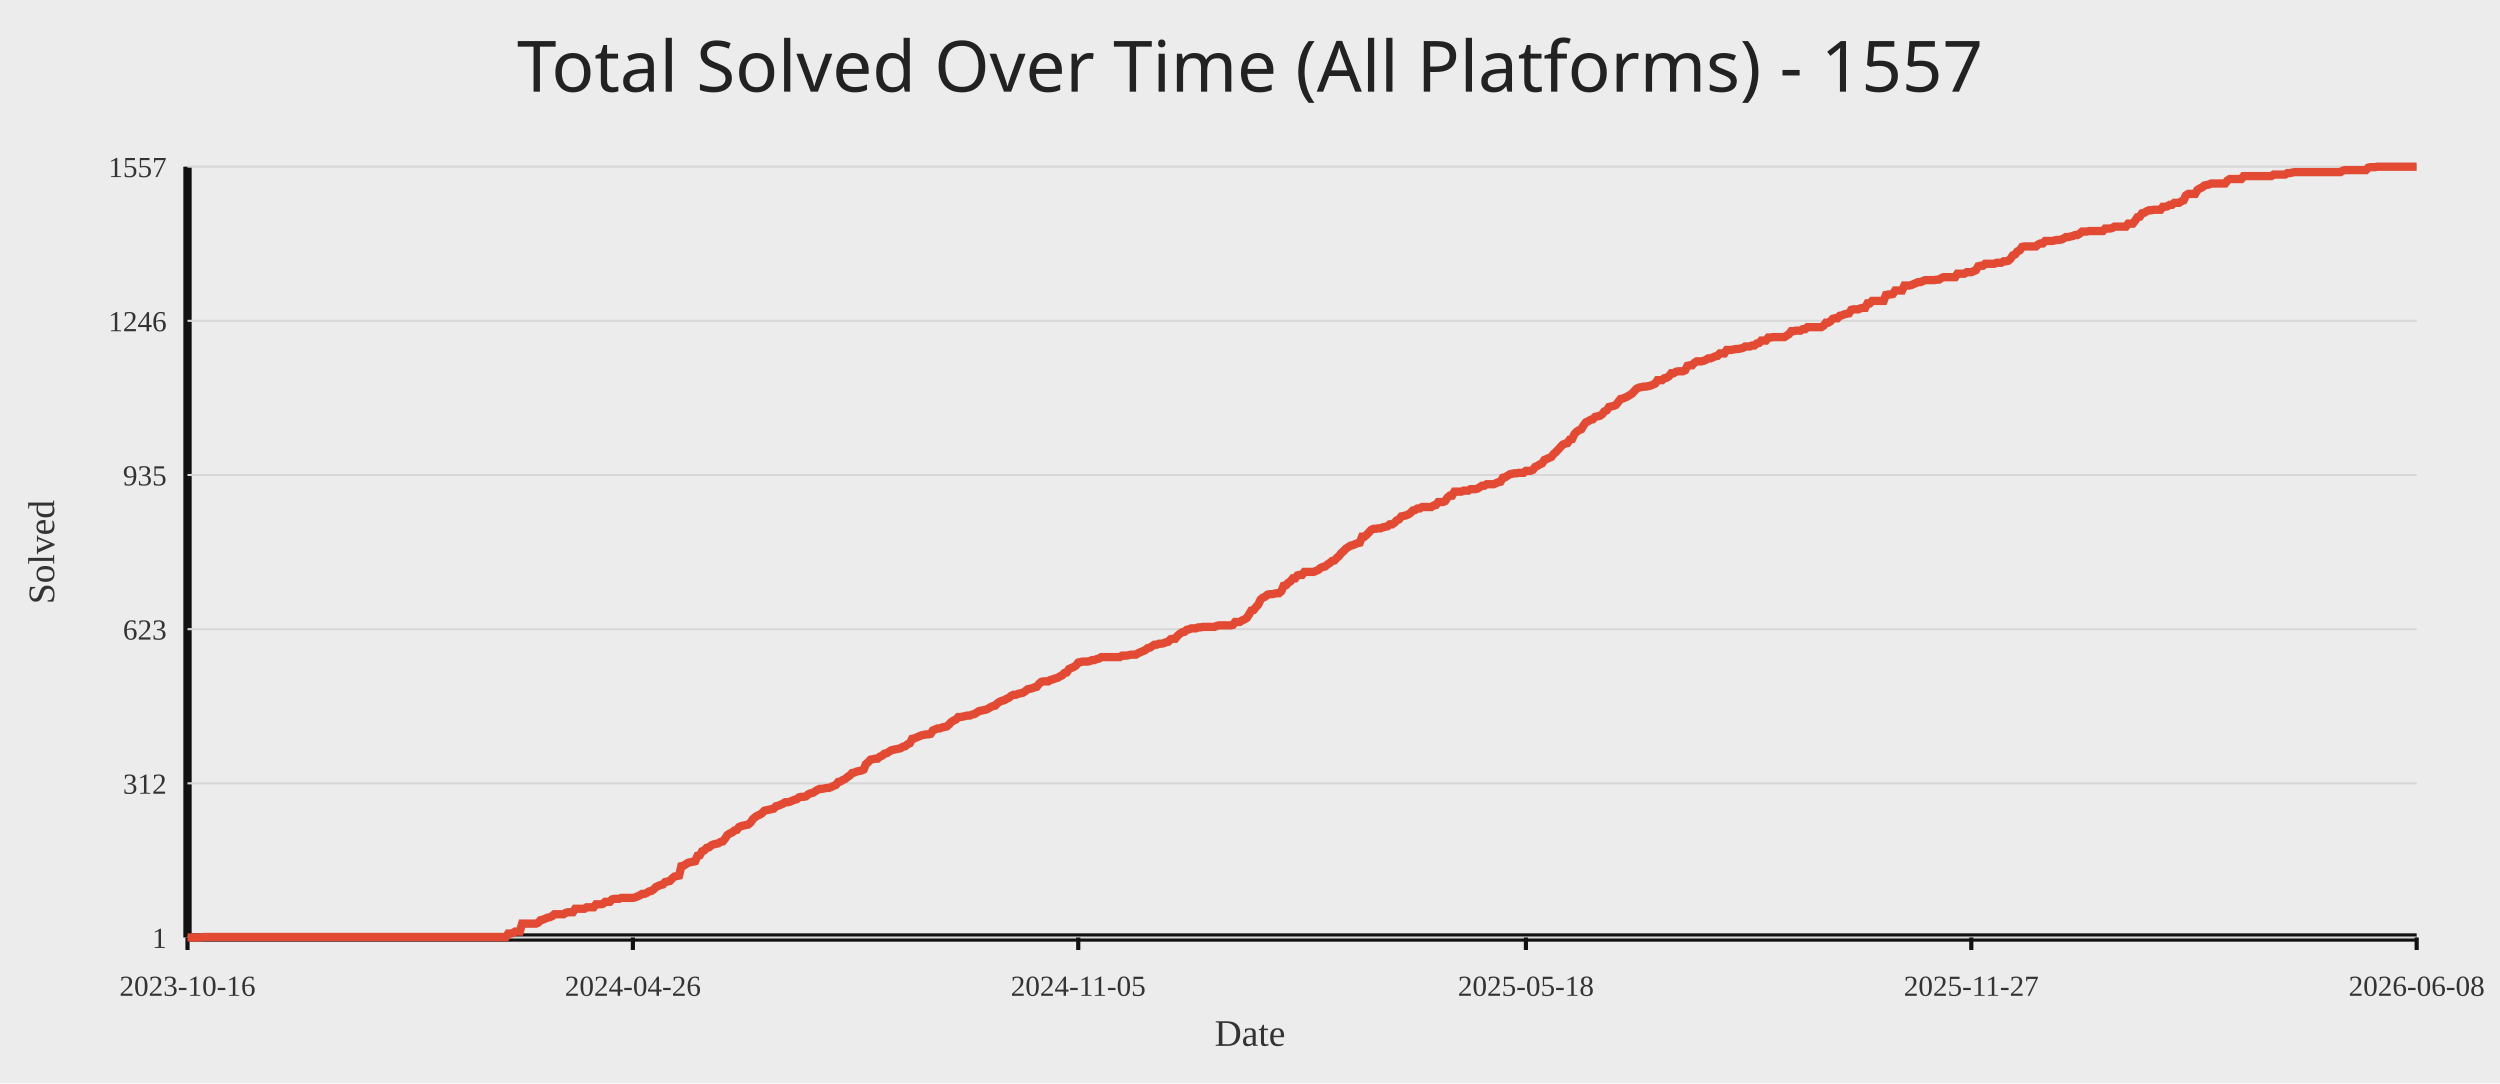
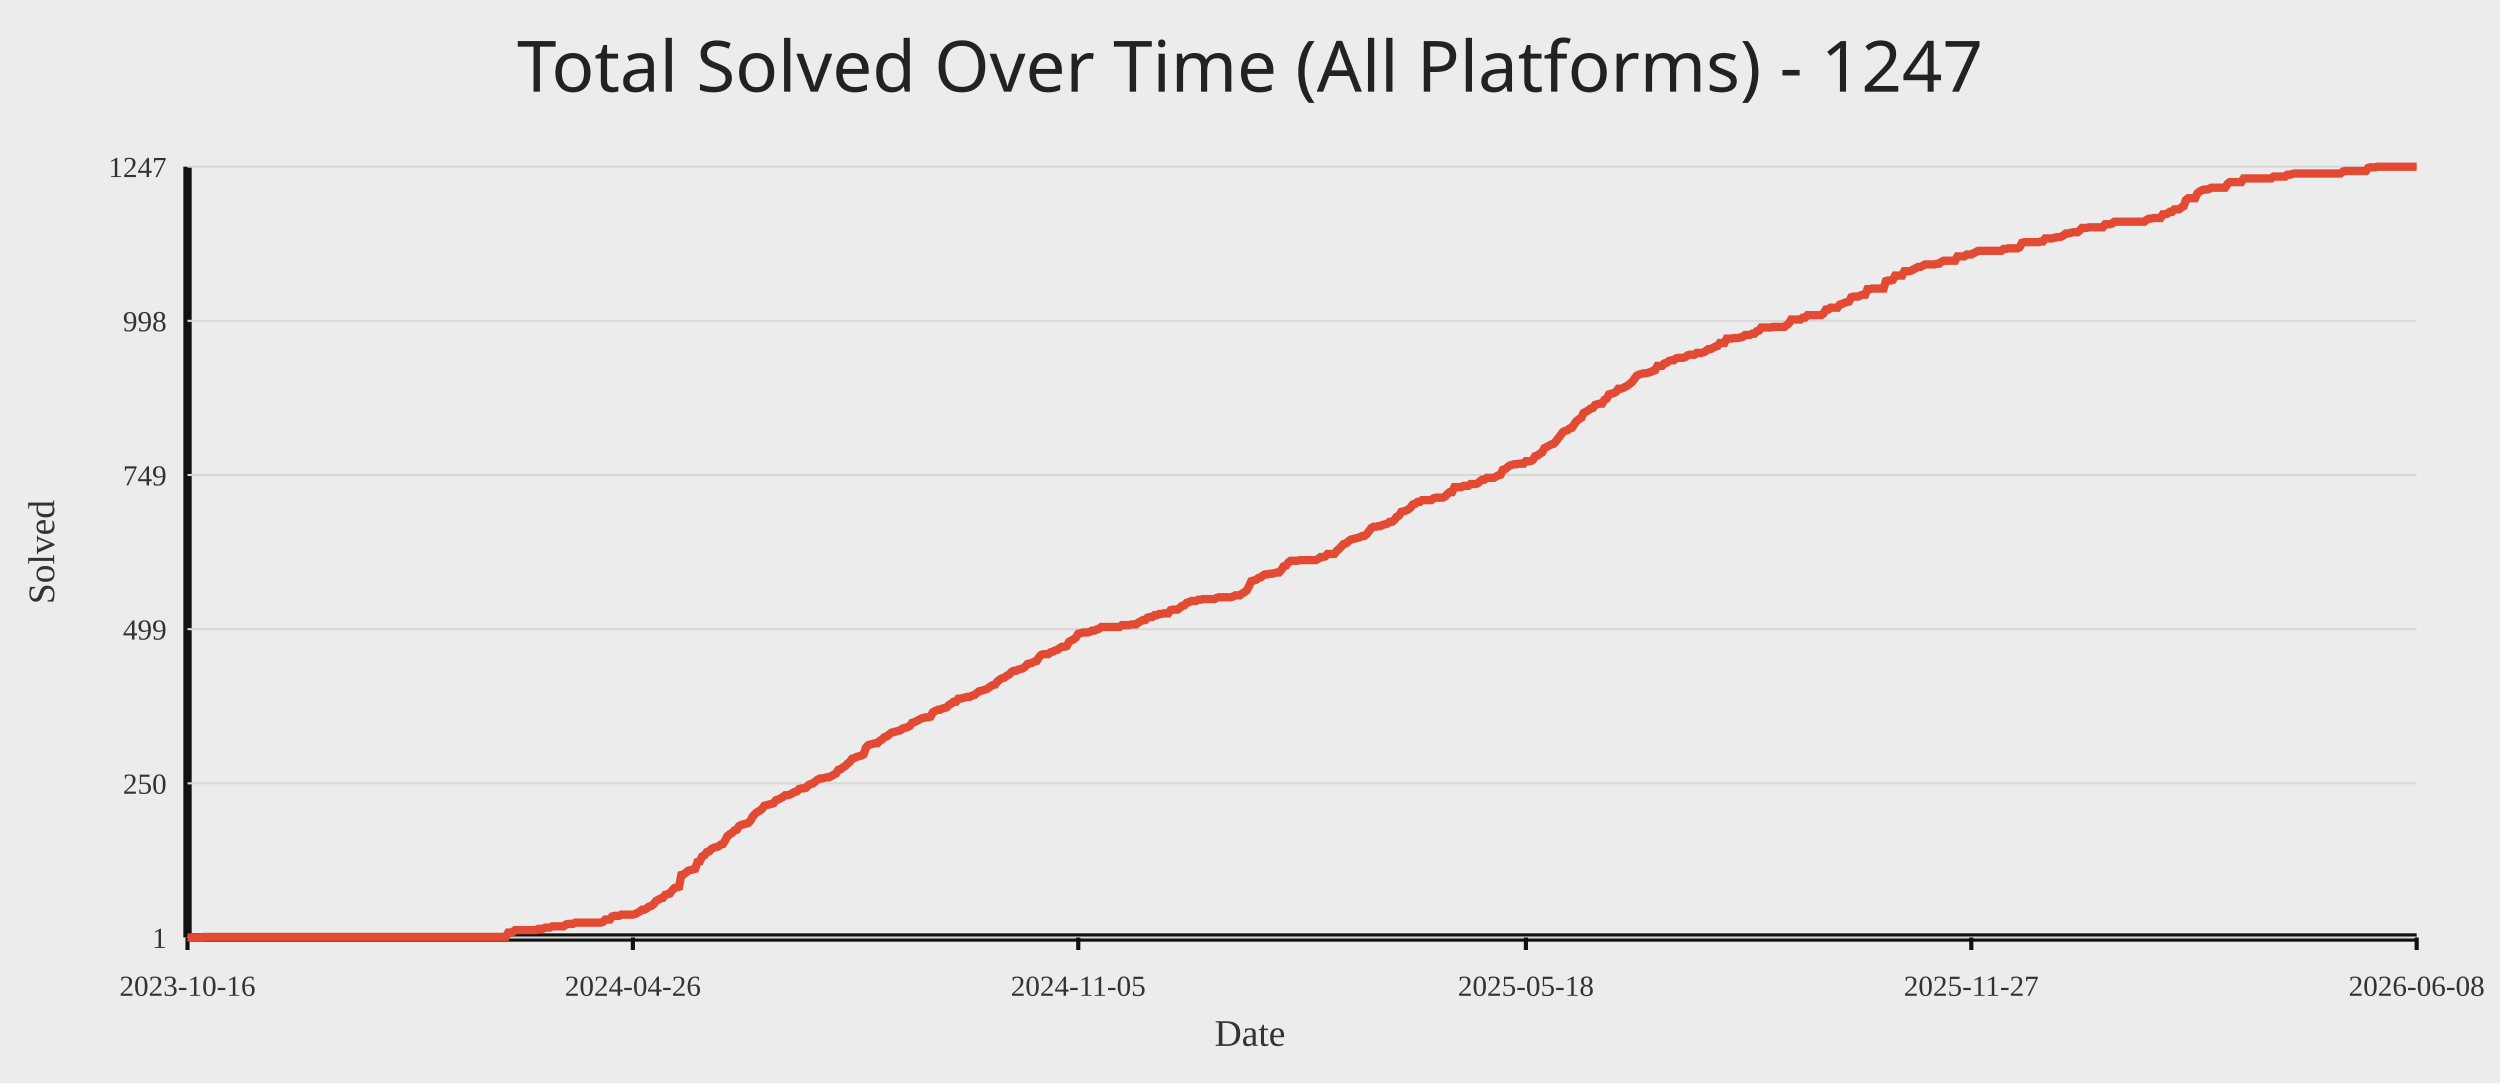
<svg xmlns="http://www.w3.org/2000/svg" width="1200" height="520">
  <rect width="100%" height="100%" fill="#ececec" />
-   <text x="50%" y="44" text-anchor="middle" fill="#222" font-size="34" font-family="Comic Sans MS, Segoe UI">Total Solved Over Time (All Platforms) - 1557</text>
+   <text x="50%" y="44" text-anchor="middle" fill="#222" font-size="34" font-family="Comic Sans MS, Segoe UI">Total Solved Over Time (All Platforms) - 1247</text>
  <line x1="90" y1="450" x2="1160" y2="450" stroke="#111" stroke-width="4" />
  <line x1="90" y1="80" x2="90" y2="450" stroke="#111" stroke-width="4" />
  <line x1="90" y1="450.00" x2="1160" y2="450.00" stroke="#d7d7d7" stroke-width="1" />
  <text x="80" y="455.00" text-anchor="end" fill="#333" font-size="14">1</text>
  <line x1="90" y1="376.00" x2="1160" y2="376.00" stroke="#d7d7d7" stroke-width="1" />
-   <text x="80" y="381.00" text-anchor="end" fill="#333" font-size="14">312</text>
+   <text x="80" y="381.00" text-anchor="end" fill="#333" font-size="14">250</text>
  <line x1="90" y1="302.00" x2="1160" y2="302.00" stroke="#d7d7d7" stroke-width="1" />
-   <text x="80" y="307.00" text-anchor="end" fill="#333" font-size="14">623</text>
+   <text x="80" y="307.00" text-anchor="end" fill="#333" font-size="14">499</text>
  <line x1="90" y1="228.00" x2="1160" y2="228.00" stroke="#d7d7d7" stroke-width="1" />
-   <text x="80" y="233.00" text-anchor="end" fill="#333" font-size="14">935</text>
+   <text x="80" y="233.00" text-anchor="end" fill="#333" font-size="14">749</text>
  <line x1="90" y1="154.00" x2="1160" y2="154.00" stroke="#d7d7d7" stroke-width="1" />
-   <text x="80" y="159.00" text-anchor="end" fill="#333" font-size="14">1246</text>
+   <text x="80" y="159.00" text-anchor="end" fill="#333" font-size="14">998</text>
  <line x1="90" y1="80.00" x2="1160" y2="80.00" stroke="#d7d7d7" stroke-width="1" />
-   <text x="80" y="85.00" text-anchor="end" fill="#333" font-size="14">1557</text>
+   <text x="80" y="85.00" text-anchor="end" fill="#333" font-size="14">1247</text>
  <line x1="90.00" y1="450" x2="90.00" y2="456" stroke="#111" stroke-width="2" />
  <text x="90.00" y="478" text-anchor="middle" fill="#333" font-size="14">2023-10-16</text>
  <line x1="303.78" y1="450" x2="303.78" y2="456" stroke="#111" stroke-width="2" />
  <text x="303.78" y="478" text-anchor="middle" fill="#333" font-size="14">2024-04-26</text>
  <line x1="517.56" y1="450" x2="517.56" y2="456" stroke="#111" stroke-width="2" />
  <text x="517.56" y="478" text-anchor="middle" fill="#333" font-size="14">2024-11-05</text>
  <line x1="732.44" y1="450" x2="732.44" y2="456" stroke="#111" stroke-width="2" />
  <text x="732.44" y="478" text-anchor="middle" fill="#333" font-size="14">2025-05-18</text>
  <line x1="946.22" y1="450" x2="946.22" y2="456" stroke="#111" stroke-width="2" />
  <text x="946.22" y="478" text-anchor="middle" fill="#333" font-size="14">2025-11-27</text>
  <line x1="1160.00" y1="450" x2="1160.00" y2="456" stroke="#111" stroke-width="2" />
  <text x="1160.00" y="478" text-anchor="middle" fill="#333" font-size="14">2026-06-08</text>
-   <polyline fill="none" stroke="#e24a33" stroke-width="4" points="90.00,450.00 91.11,450.00 92.22,450.00 93.32,450.00 94.43,450.00 95.54,450.00 96.65,450.00 97.75,449.76 98.86,449.76 99.97,449.76 101.08,449.76 102.18,449.76 103.29,449.76 104.40,449.76 105.51,449.76 106.61,449.76 107.72,449.76 108.83,449.76 109.94,449.76 111.05,449.76 112.15,449.76 113.26,449.76 114.37,449.76 115.48,449.76 116.58,449.76 117.69,449.76 118.80,449.76 119.91,449.76 121.01,449.76 122.12,449.76 123.23,449.76 124.34,449.76 125.45,449.76 126.55,449.76 127.66,449.76 128.77,449.76 129.88,449.76 130.98,449.76 132.09,449.76 133.20,449.76 134.31,449.76 135.41,449.76 136.52,449.76 137.63,449.76 138.74,449.76 139.84,449.76 140.95,449.76 142.06,449.76 143.17,449.76 144.28,449.76 145.38,449.76 146.49,449.76 147.60,449.76 148.71,449.76 149.81,449.76 150.92,449.76 152.03,449.76 153.14,449.76 154.24,449.76 155.35,449.76 156.46,449.76 157.57,449.76 158.67,449.76 159.78,449.76 160.89,449.76 162.00,449.76 163.11,449.76 164.21,449.76 165.32,449.76 166.43,449.76 167.54,449.76 168.64,449.76 169.75,449.76 170.86,449.76 171.97,449.76 173.07,449.76 174.18,449.76 175.29,449.76 176.40,449.76 177.51,449.76 178.61,449.76 179.72,449.76 180.83,449.76 181.94,449.76 183.04,449.76 184.15,449.76 185.26,449.76 186.37,449.76 187.47,449.76 188.58,449.76 189.69,449.76 190.80,449.76 191.90,449.76 193.01,449.76 194.12,449.76 195.23,449.76 196.34,449.76 197.44,449.76 198.55,449.76 199.66,449.76 200.77,449.76 201.87,449.76 202.98,449.76 204.09,449.76 205.20,449.76 206.30,449.76 207.41,449.76 208.52,449.76 209.63,449.76 210.73,449.76 211.84,449.76 212.95,449.76 214.06,449.76 215.17,449.76 216.27,449.76 217.38,449.76 218.49,449.76 219.60,449.76 220.70,449.76 221.81,449.76 222.92,449.76 224.03,449.76 225.13,449.76 226.24,449.76 227.35,449.76 228.46,449.76 229.57,449.76 230.67,449.76 231.78,449.76 232.89,449.76 234.00,449.76 235.10,449.76 236.21,449.76 237.32,449.76 238.43,449.76 239.53,449.76 240.64,449.76 241.75,449.76 242.86,449.76 243.96,448.10 245.07,448.10 246.18,447.86 247.29,447.15 248.40,447.15 249.50,447.15 250.61,443.34 251.72,443.34 252.83,443.34 253.93,443.34 255.04,443.34 256.15,443.34 257.26,443.34 258.36,442.87 259.47,441.68 260.58,441.44 261.69,440.96 262.80,440.49 263.90,440.25 265.01,439.78 266.12,438.82 267.23,438.82 268.33,438.82 269.44,438.82 270.55,438.82 271.66,438.11 272.76,437.87 273.87,437.87 274.98,437.87 276.09,436.21 277.19,436.21 278.30,436.21 279.41,436.21 280.52,436.21 281.63,435.49 282.73,435.49 283.84,435.49 284.95,435.49 286.06,434.07 287.16,434.07 288.27,434.07 289.38,433.83 290.49,432.88 291.59,432.88 292.70,432.88 293.81,431.69 294.92,431.45 296.02,431.45 297.13,431.45 298.24,430.98 299.35,430.98 300.46,430.98 301.56,430.98 302.67,430.98 303.78,430.98 304.89,430.74 305.99,430.26 307.10,429.79 308.21,429.07 309.32,429.07 310.42,428.60 311.53,427.89 312.64,427.65 313.75,426.93 314.86,425.75 315.96,425.27 317.07,424.79 318.18,424.56 319.29,423.37 320.39,423.13 321.50,422.89 322.61,421.70 323.72,420.75 324.82,420.51 325.93,420.28 327.04,415.76 328.15,415.52 329.25,414.81 330.36,414.09 331.47,413.86 332.58,413.62 333.69,413.38 334.79,410.76 335.90,410.53 337.01,408.62 338.12,408.15 339.22,406.96 340.33,406.72 341.44,405.77 342.55,405.30 343.65,405.06 344.76,404.82 345.87,404.11 346.98,403.87 348.08,402.44 349.19,400.78 350.30,400.06 351.41,399.59 352.52,398.64 353.62,398.40 354.73,396.97 355.84,396.50 356.95,396.26 358.05,396.02 359.16,395.78 360.27,394.83 361.38,393.17 362.48,392.22 363.59,391.50 364.70,391.03 365.81,390.31 366.92,389.13 368.02,388.89 369.13,388.65 370.24,388.41 371.35,388.17 372.45,386.99 373.56,386.75 374.67,386.27 375.78,385.80 376.88,385.08 377.99,385.08 379.10,384.85 380.21,384.37 381.31,383.89 382.42,383.66 383.53,382.71 384.64,382.47 385.75,382.47 386.85,382.23 387.96,381.28 389.07,380.80 390.18,380.57 391.28,379.85 392.39,379.14 393.50,378.66 394.61,378.66 395.71,378.43 396.82,378.19 397.93,378.19 399.04,377.71 400.14,377.24 401.25,376.76 402.36,375.33 403.47,375.10 404.58,374.38 405.68,373.91 406.79,372.96 407.90,372.24 409.01,371.05 410.11,370.82 411.22,370.34 412.33,370.10 413.44,369.87 414.54,369.39 415.65,366.77 416.76,365.82 417.87,364.63 418.98,364.40 420.08,364.16 421.19,364.16 422.30,363.21 423.41,362.73 424.51,361.78 425.62,361.54 426.73,360.83 427.84,360.12 428.94,359.88 430.05,359.64 431.16,359.40 432.27,359.16 433.37,358.45 434.48,358.21 435.59,357.26 436.70,356.79 437.81,354.65 438.91,354.41 440.02,353.93 441.13,353.46 442.24,352.98 443.34,352.74 444.45,352.51 445.56,352.51 446.67,352.27 447.77,350.60 448.88,350.13 449.99,349.65 451.10,349.65 452.20,349.18 453.31,348.94 454.42,348.70 455.53,347.75 456.64,346.56 457.74,345.85 458.85,345.37 459.96,344.18 461.07,344.18 462.17,343.95 463.28,343.71 464.39,343.47 465.50,343.47 466.60,342.99 467.71,342.76 468.82,342.04 469.93,341.33 471.04,341.09 472.14,340.85 473.25,340.62 474.36,340.14 475.47,339.43 476.57,338.95 477.68,338.71 478.79,337.53 479.90,336.81 481.00,336.34 482.11,336.10 483.22,335.39 484.33,334.91 485.43,333.96 486.54,333.48 487.65,333.48 488.76,333.01 489.87,332.77 490.97,332.53 492.08,331.82 493.19,330.87 494.30,330.63 495.40,330.39 496.51,329.92 497.62,329.68 498.73,328.25 499.83,327.30 500.94,327.06 502.05,327.06 503.16,327.06 504.27,326.35 505.37,326.11 506.48,325.64 507.59,325.40 508.70,324.69 509.80,324.21 510.91,323.02 512.02,322.78 513.13,321.12 514.23,320.64 515.34,320.17 516.45,319.45 517.56,318.03 518.66,317.79 519.77,317.55 520.88,317.55 521.99,317.55 523.10,317.31 524.20,316.84 525.31,316.84 526.42,316.36 527.53,316.12 528.63,315.41 529.74,315.41 530.85,315.41 531.96,315.41 533.06,315.41 534.17,315.41 535.28,315.41 536.39,315.41 537.49,315.41 538.60,314.70 539.71,314.70 540.82,314.70 541.93,314.46 543.03,314.22 544.14,314.22 545.25,314.22 546.36,313.51 547.46,313.03 548.57,312.56 549.68,312.08 550.79,311.13 551.89,310.89 553.00,310.18 554.11,309.47 555.22,309.47 556.33,308.99 557.43,308.99 558.54,308.75 559.65,308.28 560.76,308.04 561.86,306.85 562.97,306.61 564.08,306.61 565.19,305.19 566.29,304.24 567.40,303.52 568.51,303.28 569.62,302.33 570.72,302.10 571.83,301.62 572.94,301.62 574.05,301.62 575.16,301.14 576.26,301.14 577.37,300.91 578.48,300.91 579.59,300.91 580.69,300.91 581.80,300.91 582.91,300.91 584.02,300.43 585.12,300.19 586.23,300.19 587.34,300.19 588.45,300.19 589.55,300.19 590.66,300.19 591.77,299.96 592.88,298.53 593.99,298.53 595.09,298.53 596.20,297.81 597.31,297.34 598.42,296.63 599.52,294.96 600.63,293.06 601.74,292.82 602.85,291.39 603.95,290.21 605.06,287.83 606.17,286.88 607.28,286.40 608.39,285.45 609.49,285.21 610.60,285.21 611.71,284.97 612.82,284.74 613.92,284.74 615.03,283.79 616.14,281.17 617.25,280.93 618.35,279.74 619.46,279.03 620.57,277.60 621.68,277.60 622.78,276.18 623.89,275.94 625.00,275.94 626.11,274.51 627.22,274.51 628.32,274.51 629.43,274.51 630.54,274.51 631.65,274.04 632.75,273.56 633.86,272.61 634.97,272.13 636.08,271.90 637.18,270.94 638.29,270.23 639.40,269.28 640.51,269.04 641.61,267.85 642.72,266.90 643.83,265.48 644.94,264.52 646.05,263.34 647.15,262.62 648.26,261.91 649.37,261.67 650.48,261.20 651.58,260.72 652.69,260.48 653.80,257.63 654.91,257.63 656.01,256.68 657.12,255.49 658.23,254.30 659.34,253.82 660.45,253.82 661.55,253.59 662.66,253.59 663.77,253.11 664.88,252.87 665.98,252.63 667.09,251.68 668.20,251.68 669.31,250.97 670.41,249.78 671.52,249.31 672.63,247.88 673.74,247.64 674.84,247.40 675.95,246.93 677.06,246.21 678.17,245.03 679.28,244.79 680.38,244.07 681.49,244.07 682.60,243.36 683.71,243.36 684.81,243.36 685.92,243.36 687.03,243.36 688.14,242.65 689.24,242.41 690.35,240.98 691.46,240.98 692.57,240.98 693.67,240.51 694.78,238.84 695.89,237.89 697.00,237.89 698.11,235.99 699.21,235.99 700.32,235.99 701.43,235.99 702.54,235.51 703.64,235.51 704.75,235.51 705.86,234.80 706.97,234.80 708.07,234.80 709.18,234.56 710.29,233.85 711.40,233.14 712.51,233.14 713.61,232.42 714.72,232.42 715.83,232.42 716.94,232.42 718.04,231.95 719.15,231.47 720.26,231.23 721.37,229.33 722.47,229.09 723.58,228.38 724.69,227.67 725.80,227.43 726.90,227.19 728.01,227.19 729.12,226.95 730.23,226.95 731.34,226.95 732.44,226.00 733.55,226.00 734.66,226.00 735.77,225.53 736.87,224.10 737.98,223.62 739.09,222.91 740.20,222.44 741.30,220.77 742.41,220.30 743.52,219.82 744.63,219.34 745.73,217.92 746.84,216.97 747.95,215.78 749.06,214.59 750.17,213.40 751.27,212.92 752.38,212.69 753.49,211.02 754.60,210.78 755.70,208.41 756.81,207.22 757.92,206.50 759.03,206.03 760.13,204.13 761.24,202.70 762.35,202.22 763.46,201.51 764.57,201.27 765.67,200.08 766.78,199.85 767.89,199.61 769.00,198.89 770.10,197.47 771.21,196.99 772.32,195.33 773.43,195.09 774.53,194.85 775.64,194.38 776.75,192.95 777.86,191.52 778.96,191.29 780.07,190.81 781.18,190.33 782.29,189.62 783.40,188.91 784.50,187.72 785.61,186.53 786.72,186.05 787.83,185.82 788.93,185.58 790.04,185.58 791.15,185.34 792.26,185.10 793.36,184.63 794.47,184.15 795.58,182.49 796.69,182.49 797.80,182.49 798.90,181.54 800.01,181.30 801.12,180.58 802.23,179.16 803.33,179.16 804.44,178.44 805.55,178.21 806.66,178.21 807.76,178.21 808.87,177.73 809.98,175.59 811.09,175.35 812.19,175.35 813.30,174.16 814.41,173.45 815.52,173.45 816.63,173.45 817.73,173.21 818.84,172.74 819.95,172.02 821.06,172.02 822.16,171.55 823.27,171.07 824.38,170.84 825.49,169.65 826.59,169.65 827.70,169.65 828.81,167.98 829.92,167.98 831.02,167.98 832.13,167.74 833.24,167.51 834.35,167.51 835.46,167.27 836.56,167.03 837.67,166.32 838.78,166.32 839.89,166.32 840.99,165.84 842.10,165.84 843.21,164.89 844.32,164.65 845.42,163.46 846.53,163.46 847.64,163.46 848.75,162.04 849.86,162.04 850.96,161.80 852.07,161.80 853.18,161.80 854.29,161.80 855.39,161.80 856.50,161.80 857.61,161.09 858.72,160.37 859.82,158.95 860.93,158.95 862.04,158.71 863.15,158.71 864.25,158.71 865.36,157.99 866.47,157.99 867.58,157.04 868.69,157.04 869.79,157.04 870.90,157.04 872.01,157.04 873.12,157.04 874.22,157.04 875.33,156.33 876.44,154.90 877.55,154.90 878.65,154.19 879.76,153.00 880.87,152.76 881.98,152.76 883.08,151.57 884.19,151.34 885.30,150.86 886.41,150.62 887.52,150.39 888.62,148.72 889.73,148.48 890.84,148.48 891.95,148.48 893.05,148.01 894.16,147.77 895.27,147.77 896.38,145.63 897.48,145.63 898.59,144.44 899.70,144.44 900.81,144.44 901.92,144.44 903.02,144.44 904.13,144.44 905.24,141.59 906.35,141.35 907.45,141.35 908.56,141.11 909.67,139.45 910.78,139.45 911.88,139.45 912.99,139.45 914.10,137.07 915.21,137.07 916.31,137.07 917.42,136.83 918.53,136.36 919.64,135.88 920.75,135.40 921.85,135.40 922.96,134.93 924.07,134.45 925.18,134.45 926.28,134.45 927.39,134.45 928.50,134.45 929.61,134.22 930.71,134.22 931.82,133.50 932.93,133.03 934.04,133.03 935.14,133.03 936.25,133.03 937.36,133.03 938.47,133.03 939.58,131.36 940.68,131.36 941.79,131.36 942.90,131.36 944.01,130.65 945.11,130.65 946.22,130.65 947.33,130.17 948.44,129.70 949.54,127.80 950.65,127.56 951.76,127.56 952.87,126.61 953.98,126.61 955.08,126.61 956.19,126.61 957.30,126.61 958.41,126.13 959.51,126.13 960.62,126.13 961.73,125.42 962.84,125.42 963.94,125.18 965.05,124.23 966.16,122.56 967.27,122.09 968.37,120.66 969.48,120.19 970.59,118.52 971.70,118.28 972.81,118.28 973.91,118.28 975.02,118.28 976.13,118.28 977.24,118.28 978.34,117.33 979.45,116.86 980.56,116.86 981.67,115.67 982.77,115.67 983.88,115.67 984.99,115.67 986.10,115.43 987.20,115.19 988.31,115.19 989.42,114.96 990.53,114.48 991.64,113.77 992.74,113.77 993.85,113.53 994.96,113.29 996.07,112.81 997.17,112.81 998.28,112.10 999.39,111.15 1000.50,111.15 1001.60,111.15 1002.71,110.91 1003.82,110.91 1004.93,110.91 1006.04,110.91 1007.14,110.91 1008.25,110.91 1009.36,110.91 1010.47,109.72 1011.57,109.72 1012.68,109.72 1013.79,109.49 1014.90,108.77 1016.00,108.77 1017.11,108.77 1018.22,108.77 1019.33,108.77 1020.43,108.77 1021.54,107.35 1022.65,107.35 1023.76,107.35 1024.87,105.92 1025.97,104.25 1027.08,104.02 1028.19,102.35 1029.30,102.11 1030.40,101.40 1031.51,100.93 1032.62,100.93 1033.73,100.69 1034.83,100.69 1035.94,100.69 1037.05,100.69 1038.16,99.26 1039.27,99.26 1040.37,99.02 1041.48,98.31 1042.59,98.31 1043.70,97.36 1044.80,97.36 1045.91,97.36 1047.02,96.65 1048.13,96.17 1049.23,93.79 1050.34,93.08 1051.45,93.08 1052.56,93.08 1053.66,93.08 1054.77,91.18 1055.88,90.46 1056.99,89.99 1058.10,89.04 1059.20,88.80 1060.31,88.56 1061.42,88.08 1062.53,88.08 1063.63,88.08 1064.74,88.08 1065.85,88.08 1066.96,88.08 1068.06,88.08 1069.17,86.66 1070.28,85.94 1071.39,85.94 1072.49,85.94 1073.60,85.94 1074.71,85.94 1075.82,85.94 1076.93,84.52 1078.03,84.52 1079.14,84.52 1080.25,84.52 1081.36,84.52 1082.46,84.52 1083.57,84.52 1084.68,84.52 1085.79,84.52 1086.89,84.52 1088.00,84.52 1089.11,84.52 1090.22,84.52 1091.33,83.80 1092.43,83.80 1093.54,83.80 1094.65,83.80 1095.76,83.80 1096.86,83.80 1097.97,83.09 1099.08,83.09 1100.19,82.85 1101.29,82.62 1102.40,82.62 1103.51,82.62 1104.62,82.62 1105.72,82.62 1106.83,82.62 1107.94,82.62 1109.05,82.62 1110.16,82.62 1111.26,82.62 1112.37,82.62 1113.48,82.62 1114.59,82.62 1115.69,82.62 1116.80,82.62 1117.91,82.62 1119.02,82.62 1120.12,82.62 1121.23,82.62 1122.34,82.62 1123.45,82.62 1124.55,81.90 1125.66,81.66 1126.77,81.66 1127.88,81.66 1128.99,81.66 1130.09,81.66 1131.20,81.66 1132.31,81.66 1133.42,81.66 1134.52,81.66 1135.63,81.66 1136.74,80.48 1137.85,80.24 1138.95,80.24 1140.06,80.24 1141.17,80.00 1142.28,80.00 1143.39,80.00 1144.49,80.00 1145.60,80.00 1146.71,80.00 1147.82,80.00 1148.92,80.00 1150.03,80.00 1151.14,80.00 1152.25,80.00 1153.35,80.00 1154.46,80.00 1155.57,80.00 1156.68,80.00 1157.78,80.00 1158.89,80.00 1160.00,80.00" />
+   <polyline fill="none" stroke="#e24a33" stroke-width="4" points="90.00,450.00 91.11,450.00 92.22,450.00 93.32,450.00 94.43,450.00 95.54,450.00 96.65,450.00 97.75,449.70 98.86,449.70 99.97,449.70 101.08,449.70 102.18,449.70 103.29,449.70 104.40,449.70 105.51,449.70 106.61,449.70 107.72,449.70 108.83,449.70 109.94,449.70 111.05,449.70 112.15,449.70 113.26,449.70 114.37,449.70 115.48,449.70 116.58,449.70 117.69,449.70 118.80,449.70 119.91,449.70 121.01,449.70 122.12,449.70 123.23,449.70 124.34,449.70 125.45,449.70 126.55,449.70 127.66,449.70 128.77,449.70 129.88,449.70 130.98,449.70 132.09,449.70 133.20,449.70 134.31,449.70 135.41,449.70 136.52,449.70 137.63,449.70 138.74,449.70 139.84,449.70 140.95,449.70 142.06,449.70 143.17,449.70 144.28,449.70 145.38,449.70 146.49,449.70 147.60,449.70 148.71,449.70 149.81,449.70 150.92,449.70 152.03,449.70 153.14,449.70 154.24,449.70 155.35,449.70 156.46,449.70 157.57,449.70 158.67,449.70 159.78,449.70 160.89,449.70 162.00,449.70 163.11,449.70 164.21,449.70 165.32,449.70 166.43,449.70 167.54,449.70 168.64,449.70 169.75,449.70 170.86,449.70 171.97,449.70 173.07,449.70 174.18,449.70 175.29,449.70 176.40,449.70 177.51,449.70 178.61,449.70 179.72,449.70 180.83,449.70 181.94,449.70 183.04,449.70 184.15,449.70 185.26,449.70 186.37,449.70 187.47,449.70 188.58,449.70 189.69,449.70 190.80,449.70 191.90,449.70 193.01,449.70 194.12,449.70 195.23,449.70 196.34,449.70 197.44,449.70 198.55,449.70 199.66,449.70 200.77,449.70 201.87,449.70 202.98,449.70 204.09,449.70 205.20,449.70 206.30,449.70 207.41,449.70 208.52,449.70 209.63,449.70 210.73,449.70 211.84,449.70 212.95,449.70 214.06,449.70 215.17,449.70 216.27,449.70 217.38,449.70 218.49,449.70 219.60,449.70 220.70,449.70 221.81,449.70 222.92,449.70 224.03,449.70 225.13,449.70 226.24,449.70 227.35,449.70 228.46,449.70 229.57,449.70 230.67,449.70 231.78,449.70 232.89,449.70 234.00,449.70 235.10,449.70 236.21,449.70 237.32,449.70 238.43,449.70 239.53,449.70 240.64,449.70 241.75,449.70 242.86,449.70 243.96,447.62 245.07,447.62 246.18,447.33 247.29,446.44 248.40,446.44 249.50,446.44 250.61,446.44 251.72,446.44 252.83,446.44 253.93,446.44 255.04,446.44 256.15,446.44 257.26,446.44 258.36,445.84 259.47,445.84 260.58,445.84 261.69,445.25 262.80,445.25 263.90,445.25 265.01,444.65 266.12,444.65 267.23,444.65 268.33,444.65 269.44,444.65 270.55,444.65 271.66,443.76 272.76,443.47 273.87,443.47 274.98,443.47 276.09,442.87 277.19,442.87 278.30,442.87 279.41,442.87 280.52,442.87 281.63,442.87 282.73,442.87 283.84,442.87 284.95,442.87 286.06,442.87 287.16,442.87 288.27,442.87 289.38,442.58 290.49,441.39 291.59,441.39 292.70,441.39 293.81,439.90 294.92,439.61 296.02,439.61 297.13,439.61 298.24,439.01 299.35,439.01 300.46,439.01 301.56,439.01 302.67,439.01 303.78,439.01 304.89,438.72 305.99,438.12 307.10,437.53 308.21,436.64 309.32,436.64 310.42,436.04 311.53,435.15 312.64,434.86 313.75,433.96 314.86,432.48 315.96,431.89 317.07,431.29 318.18,431.00 319.29,429.51 320.39,429.21 321.50,428.92 322.61,427.43 323.72,426.24 324.82,425.95 325.93,425.65 327.04,420.01 328.15,419.71 329.25,418.82 330.36,417.93 331.47,417.63 332.58,417.34 333.69,417.04 334.79,413.77 335.90,413.48 337.01,411.10 338.12,410.51 339.22,409.02 340.33,408.72 341.44,407.54 342.55,406.94 343.65,406.65 344.76,406.35 345.87,405.46 346.98,405.16 348.08,403.38 349.19,401.30 350.30,400.41 351.41,399.82 352.52,398.63 353.62,398.33 354.73,396.55 355.84,395.96 356.95,395.66 358.05,395.36 359.16,395.06 360.27,393.88 361.38,391.80 362.48,390.61 363.59,389.72 364.70,389.13 365.81,388.23 366.92,386.75 368.02,386.45 369.13,386.16 370.24,385.86 371.35,385.56 372.45,384.08 373.56,383.78 374.67,383.19 375.78,382.59 376.88,381.70 377.99,381.70 379.10,381.40 380.21,380.81 381.31,380.22 382.42,379.92 383.53,378.73 384.64,378.43 385.75,378.43 386.85,378.14 387.96,376.95 389.07,376.36 390.18,376.06 391.28,375.17 392.39,374.28 393.50,373.68 394.61,373.68 395.71,373.39 396.82,373.09 397.93,373.09 399.04,372.50 400.14,371.90 401.25,371.31 402.36,369.53 403.47,369.23 404.58,368.34 405.68,367.74 406.79,366.56 407.90,365.67 409.01,364.18 410.11,363.88 411.22,363.29 412.33,362.99 413.44,362.70 414.54,362.10 415.65,358.84 416.76,357.65 417.87,357.35 418.98,357.05 420.08,356.76 421.19,356.76 422.30,355.57 423.41,354.98 424.51,353.79 425.62,353.49 426.73,352.60 427.84,351.71 428.94,351.41 430.05,351.12 431.16,350.82 432.27,350.52 433.37,349.63 434.48,349.33 435.59,349.04 436.70,348.44 437.81,346.96 438.91,346.66 440.02,346.07 441.13,345.47 442.24,344.88 443.34,344.58 444.45,344.29 445.56,344.29 446.67,343.99 447.77,341.91 448.88,341.32 449.99,340.72 451.10,340.72 452.20,340.13 453.31,339.83 454.42,339.53 455.53,338.35 456.64,337.75 457.74,336.86 458.85,336.86 459.96,335.38 461.07,335.38 462.17,335.08 463.28,334.78 464.39,334.49 465.50,334.49 466.60,333.89 467.71,333.60 468.82,332.70 469.93,331.81 471.04,331.52 472.14,331.22 473.25,330.92 474.36,330.33 475.47,329.44 476.57,328.84 477.68,328.55 478.79,327.06 479.90,326.17 481.00,325.58 482.11,325.28 483.22,324.39 484.33,323.80 485.43,322.61 486.54,322.01 487.65,322.01 488.76,321.42 489.87,321.12 490.97,320.83 492.08,319.94 493.19,318.75 494.30,318.45 495.40,318.15 496.51,317.56 497.62,317.26 498.73,315.48 499.83,314.29 500.94,314.00 502.05,314.00 503.16,314.00 504.27,313.11 505.37,312.81 506.48,312.22 507.59,311.92 508.70,311.03 509.80,310.43 510.91,310.43 512.02,310.14 513.13,308.06 514.23,307.46 515.34,306.87 516.45,305.98 517.56,304.20 518.66,303.90 519.77,303.60 520.88,303.60 521.99,303.60 523.10,303.31 524.20,302.71 525.31,302.71 526.42,302.12 527.53,301.82 528.63,300.93 529.74,300.93 530.85,300.93 531.96,300.93 533.06,300.93 534.17,300.93 535.28,300.93 536.39,300.93 537.49,300.93 538.60,300.04 539.71,300.04 540.82,300.04 541.93,300.04 543.03,299.74 544.14,299.74 545.25,299.74 546.36,298.85 547.46,298.26 548.57,297.66 549.68,297.66 550.79,296.48 551.89,296.18 553.00,296.18 554.11,295.29 555.22,295.29 556.33,294.70 557.43,294.70 558.54,294.40 559.65,294.40 560.76,294.40 561.86,292.91 562.97,292.62 564.08,292.62 565.19,292.62 566.29,291.73 567.40,290.83 568.51,290.54 569.62,289.35 570.72,289.05 571.83,288.46 572.94,288.46 574.05,288.46 575.16,287.87 576.26,287.87 577.37,287.57 578.48,287.57 579.59,287.57 580.69,287.57 581.80,287.57 582.91,287.57 584.02,286.97 585.12,286.68 586.23,286.68 587.34,286.68 588.45,286.68 589.55,286.68 590.66,286.68 591.77,286.38 592.88,285.79 593.99,285.79 595.09,285.79 596.20,284.90 597.31,284.30 598.42,283.41 599.52,281.33 600.63,278.96 601.74,278.66 602.85,278.36 603.95,277.47 605.06,277.17 606.17,276.28 607.28,275.69 608.39,275.69 609.49,275.39 610.60,275.39 611.71,275.10 612.82,274.80 613.92,274.80 615.03,273.61 616.14,271.83 617.25,271.53 618.35,270.05 619.46,269.16 620.57,269.16 621.68,269.16 622.78,269.16 623.89,268.86 625.00,268.86 626.11,268.86 627.22,268.86 628.32,268.86 629.43,268.86 630.54,268.86 631.65,268.86 632.75,268.27 633.86,267.38 634.97,267.38 636.08,267.08 637.18,265.89 638.29,265.89 639.40,265.89 640.51,265.89 641.61,264.41 642.72,263.52 643.83,262.33 644.94,261.14 646.05,260.84 647.15,259.95 648.26,259.06 649.37,258.76 650.48,258.47 651.58,258.17 652.69,257.87 653.80,257.28 654.91,257.28 656.01,256.39 657.12,254.90 658.23,253.42 659.34,252.83 660.45,252.83 661.55,252.53 662.66,252.53 663.77,251.93 664.88,251.64 665.98,251.34 667.09,250.45 668.20,250.45 669.31,249.56 670.41,248.07 671.52,247.48 672.63,245.70 673.74,245.40 674.84,245.10 675.95,244.51 677.06,243.62 678.17,242.13 679.28,241.84 680.38,240.95 681.49,240.95 682.60,240.06 683.71,240.06 684.81,240.06 685.92,240.06 687.03,240.06 688.14,239.17 689.24,238.87 690.35,238.87 691.46,238.87 692.57,238.87 693.67,238.27 694.78,237.09 695.89,236.20 697.00,236.20 698.11,233.82 699.21,233.82 700.32,233.82 701.43,233.82 702.54,233.23 703.64,233.23 704.75,233.23 705.86,232.34 706.97,232.34 708.07,232.34 709.18,232.04 710.29,231.15 711.40,230.26 712.51,230.26 713.61,229.37 714.72,229.37 715.83,229.37 716.94,229.37 718.04,228.77 719.15,228.18 720.26,227.88 721.37,225.51 722.47,225.21 723.58,224.32 724.69,223.43 725.80,223.13 726.90,222.83 728.01,222.83 729.12,222.54 730.23,222.54 731.34,222.54 732.44,221.35 733.55,221.35 734.66,221.35 735.77,220.75 736.87,218.97 737.98,218.68 739.09,217.78 740.20,217.19 741.30,215.11 742.41,214.52 743.52,213.92 744.63,213.33 745.73,213.03 746.84,211.85 747.95,210.36 749.06,208.88 750.17,207.39 751.27,206.80 752.38,206.50 753.49,205.61 754.60,205.31 755.70,203.53 756.81,202.05 757.92,201.16 759.03,200.56 760.13,198.19 761.24,197.59 762.35,197.00 763.46,196.11 764.57,195.81 765.67,194.33 766.78,194.03 767.89,193.73 769.00,193.73 770.10,191.95 771.21,191.36 772.32,189.28 773.43,188.98 774.53,188.68 775.64,188.09 776.75,186.61 777.86,186.61 778.96,186.31 780.07,185.71 781.18,185.12 782.29,184.23 783.40,183.34 784.50,181.85 785.61,180.37 786.72,179.78 787.83,179.48 788.93,179.18 790.04,179.18 791.15,178.88 792.26,178.59 793.36,177.99 794.47,177.70 795.58,175.62 796.69,175.62 797.80,175.62 798.90,174.43 800.01,174.13 801.12,173.24 802.23,172.95 803.33,172.95 804.44,172.05 805.55,171.76 806.66,171.76 807.76,171.76 808.87,171.46 809.98,170.57 811.09,170.27 812.19,170.27 813.30,170.27 814.41,169.38 815.52,169.38 816.63,169.38 817.73,169.09 818.84,168.49 819.95,167.60 821.06,167.60 822.16,167.01 823.27,166.41 824.38,166.12 825.49,164.63 826.59,164.63 827.70,164.63 828.81,162.55 829.92,162.55 831.02,162.55 832.13,162.26 833.24,162.26 834.35,162.26 835.46,161.96 836.56,161.66 837.67,160.77 838.78,160.77 839.89,160.77 840.99,160.18 842.10,160.18 843.21,158.99 844.32,158.69 845.42,157.21 846.53,157.21 847.64,157.21 848.75,157.21 849.86,157.21 850.96,156.91 852.07,156.91 853.18,156.91 854.29,156.91 855.39,156.91 856.50,156.91 857.61,156.02 858.72,155.13 859.82,153.35 860.93,153.35 862.04,153.35 863.15,153.35 864.25,153.35 865.36,152.46 866.47,152.46 867.58,151.27 868.69,151.27 869.79,151.27 870.90,151.27 872.01,151.27 873.12,151.27 874.22,151.27 875.33,150.38 876.44,148.60 877.55,148.60 878.65,147.70 879.76,147.70 880.87,147.70 881.98,147.70 883.08,146.22 884.19,145.92 885.30,145.33 886.41,145.03 887.52,144.74 888.62,142.66 889.73,142.36 890.84,142.36 891.95,142.36 893.05,141.77 894.16,141.47 895.27,141.47 896.38,138.80 897.48,138.80 898.59,138.50 899.70,138.50 900.81,138.50 901.92,138.50 903.02,138.50 904.13,138.50 905.24,134.94 906.35,134.64 907.45,134.64 908.56,134.34 909.67,132.26 910.78,132.26 911.88,132.26 912.99,132.26 914.10,130.18 915.21,130.18 916.31,130.18 917.42,129.89 918.53,129.29 919.64,128.70 920.75,128.11 921.85,128.11 922.96,127.51 924.07,126.92 925.18,126.92 926.28,126.92 927.39,126.92 928.50,126.92 929.61,126.62 930.71,126.62 931.82,125.73 932.93,125.14 934.04,125.14 935.14,125.14 936.25,125.14 937.36,125.14 938.47,125.14 939.58,123.06 940.68,123.06 941.79,123.06 942.90,123.06 944.01,122.17 945.11,122.17 946.22,122.17 947.33,121.57 948.44,120.98 949.54,120.39 950.65,120.39 951.76,120.39 952.87,120.39 953.98,120.39 955.08,120.39 956.19,120.39 957.30,120.39 958.41,120.39 959.51,120.39 960.62,120.39 961.73,119.49 962.84,119.49 963.94,119.20 965.05,119.20 966.16,119.20 967.27,119.20 968.37,119.20 969.48,118.60 970.59,116.52 971.70,116.23 972.81,116.23 973.91,116.23 975.02,116.23 976.13,116.23 977.24,116.23 978.34,116.23 979.45,115.93 980.56,115.93 981.67,114.45 982.77,114.45 983.88,114.45 984.99,114.45 986.10,114.15 987.20,113.85 988.31,113.85 989.42,113.56 990.53,112.96 991.64,112.07 992.74,112.07 993.85,111.77 994.96,111.48 996.07,111.48 997.17,111.48 998.28,110.59 999.39,109.40 1000.50,109.40 1001.60,109.40 1002.71,109.10 1003.82,109.10 1004.93,109.10 1006.04,109.10 1007.14,109.10 1008.25,109.10 1009.36,109.10 1010.47,107.62 1011.57,107.62 1012.68,107.62 1013.79,107.32 1014.90,106.43 1016.00,106.43 1017.11,106.43 1018.22,106.43 1019.33,106.43 1020.43,106.43 1021.54,106.43 1022.65,106.43 1023.76,106.43 1024.87,106.43 1025.97,106.43 1027.08,106.43 1028.19,106.43 1029.30,106.43 1030.40,105.54 1031.51,104.94 1032.62,104.94 1033.73,104.65 1034.83,104.65 1035.94,104.65 1037.05,104.65 1038.16,102.87 1039.27,102.87 1040.37,102.57 1041.48,101.68 1042.59,101.68 1043.70,100.49 1044.80,100.49 1045.91,100.49 1047.02,99.60 1048.13,99.00 1049.23,96.04 1050.34,95.14 1051.45,95.14 1052.56,95.14 1053.66,95.14 1054.77,92.77 1055.88,91.88 1056.99,91.28 1058.10,90.99 1059.20,90.99 1060.31,90.69 1061.42,90.10 1062.53,90.10 1063.63,90.10 1064.74,90.10 1065.85,90.10 1066.96,90.10 1068.06,90.10 1069.17,88.31 1070.28,87.42 1071.39,87.42 1072.49,87.42 1073.60,87.42 1074.71,87.42 1075.82,87.42 1076.93,85.64 1078.03,85.64 1079.14,85.64 1080.25,85.64 1081.36,85.64 1082.46,85.64 1083.57,85.64 1084.68,85.64 1085.79,85.64 1086.89,85.64 1088.00,85.64 1089.11,85.64 1090.22,85.64 1091.33,84.75 1092.43,84.75 1093.54,84.75 1094.65,84.75 1095.76,84.75 1096.86,84.75 1097.97,83.86 1099.08,83.86 1100.19,83.56 1101.29,83.27 1102.40,83.27 1103.51,83.27 1104.62,83.27 1105.72,83.27 1106.83,83.27 1107.94,83.27 1109.05,83.27 1110.16,83.27 1111.26,83.27 1112.37,83.27 1113.48,83.27 1114.59,83.27 1115.69,83.27 1116.80,83.27 1117.91,83.27 1119.02,83.27 1120.12,83.27 1121.23,83.27 1122.34,83.27 1123.45,83.27 1124.55,82.38 1125.66,82.08 1126.77,82.08 1127.88,82.08 1128.99,82.08 1130.09,82.08 1131.20,82.08 1132.31,82.08 1133.42,82.08 1134.52,82.08 1135.63,82.08 1136.74,80.59 1137.85,80.30 1138.95,80.30 1140.06,80.30 1141.17,80.00 1142.28,80.00 1143.39,80.00 1144.49,80.00 1145.60,80.00 1146.71,80.00 1147.82,80.00 1148.92,80.00 1150.03,80.00 1151.14,80.00 1152.25,80.00 1153.35,80.00 1154.46,80.00 1155.57,80.00 1156.68,80.00 1157.78,80.00 1158.89,80.00 1160.00,80.00" />
  <text x="50%" y="502" text-anchor="middle" fill="#333" font-size="18">Date</text>
  <text x="26" y="265.00" transform="rotate(-90 26 265.00)" text-anchor="middle" fill="#333" font-size="18">Solved</text>
</svg>
